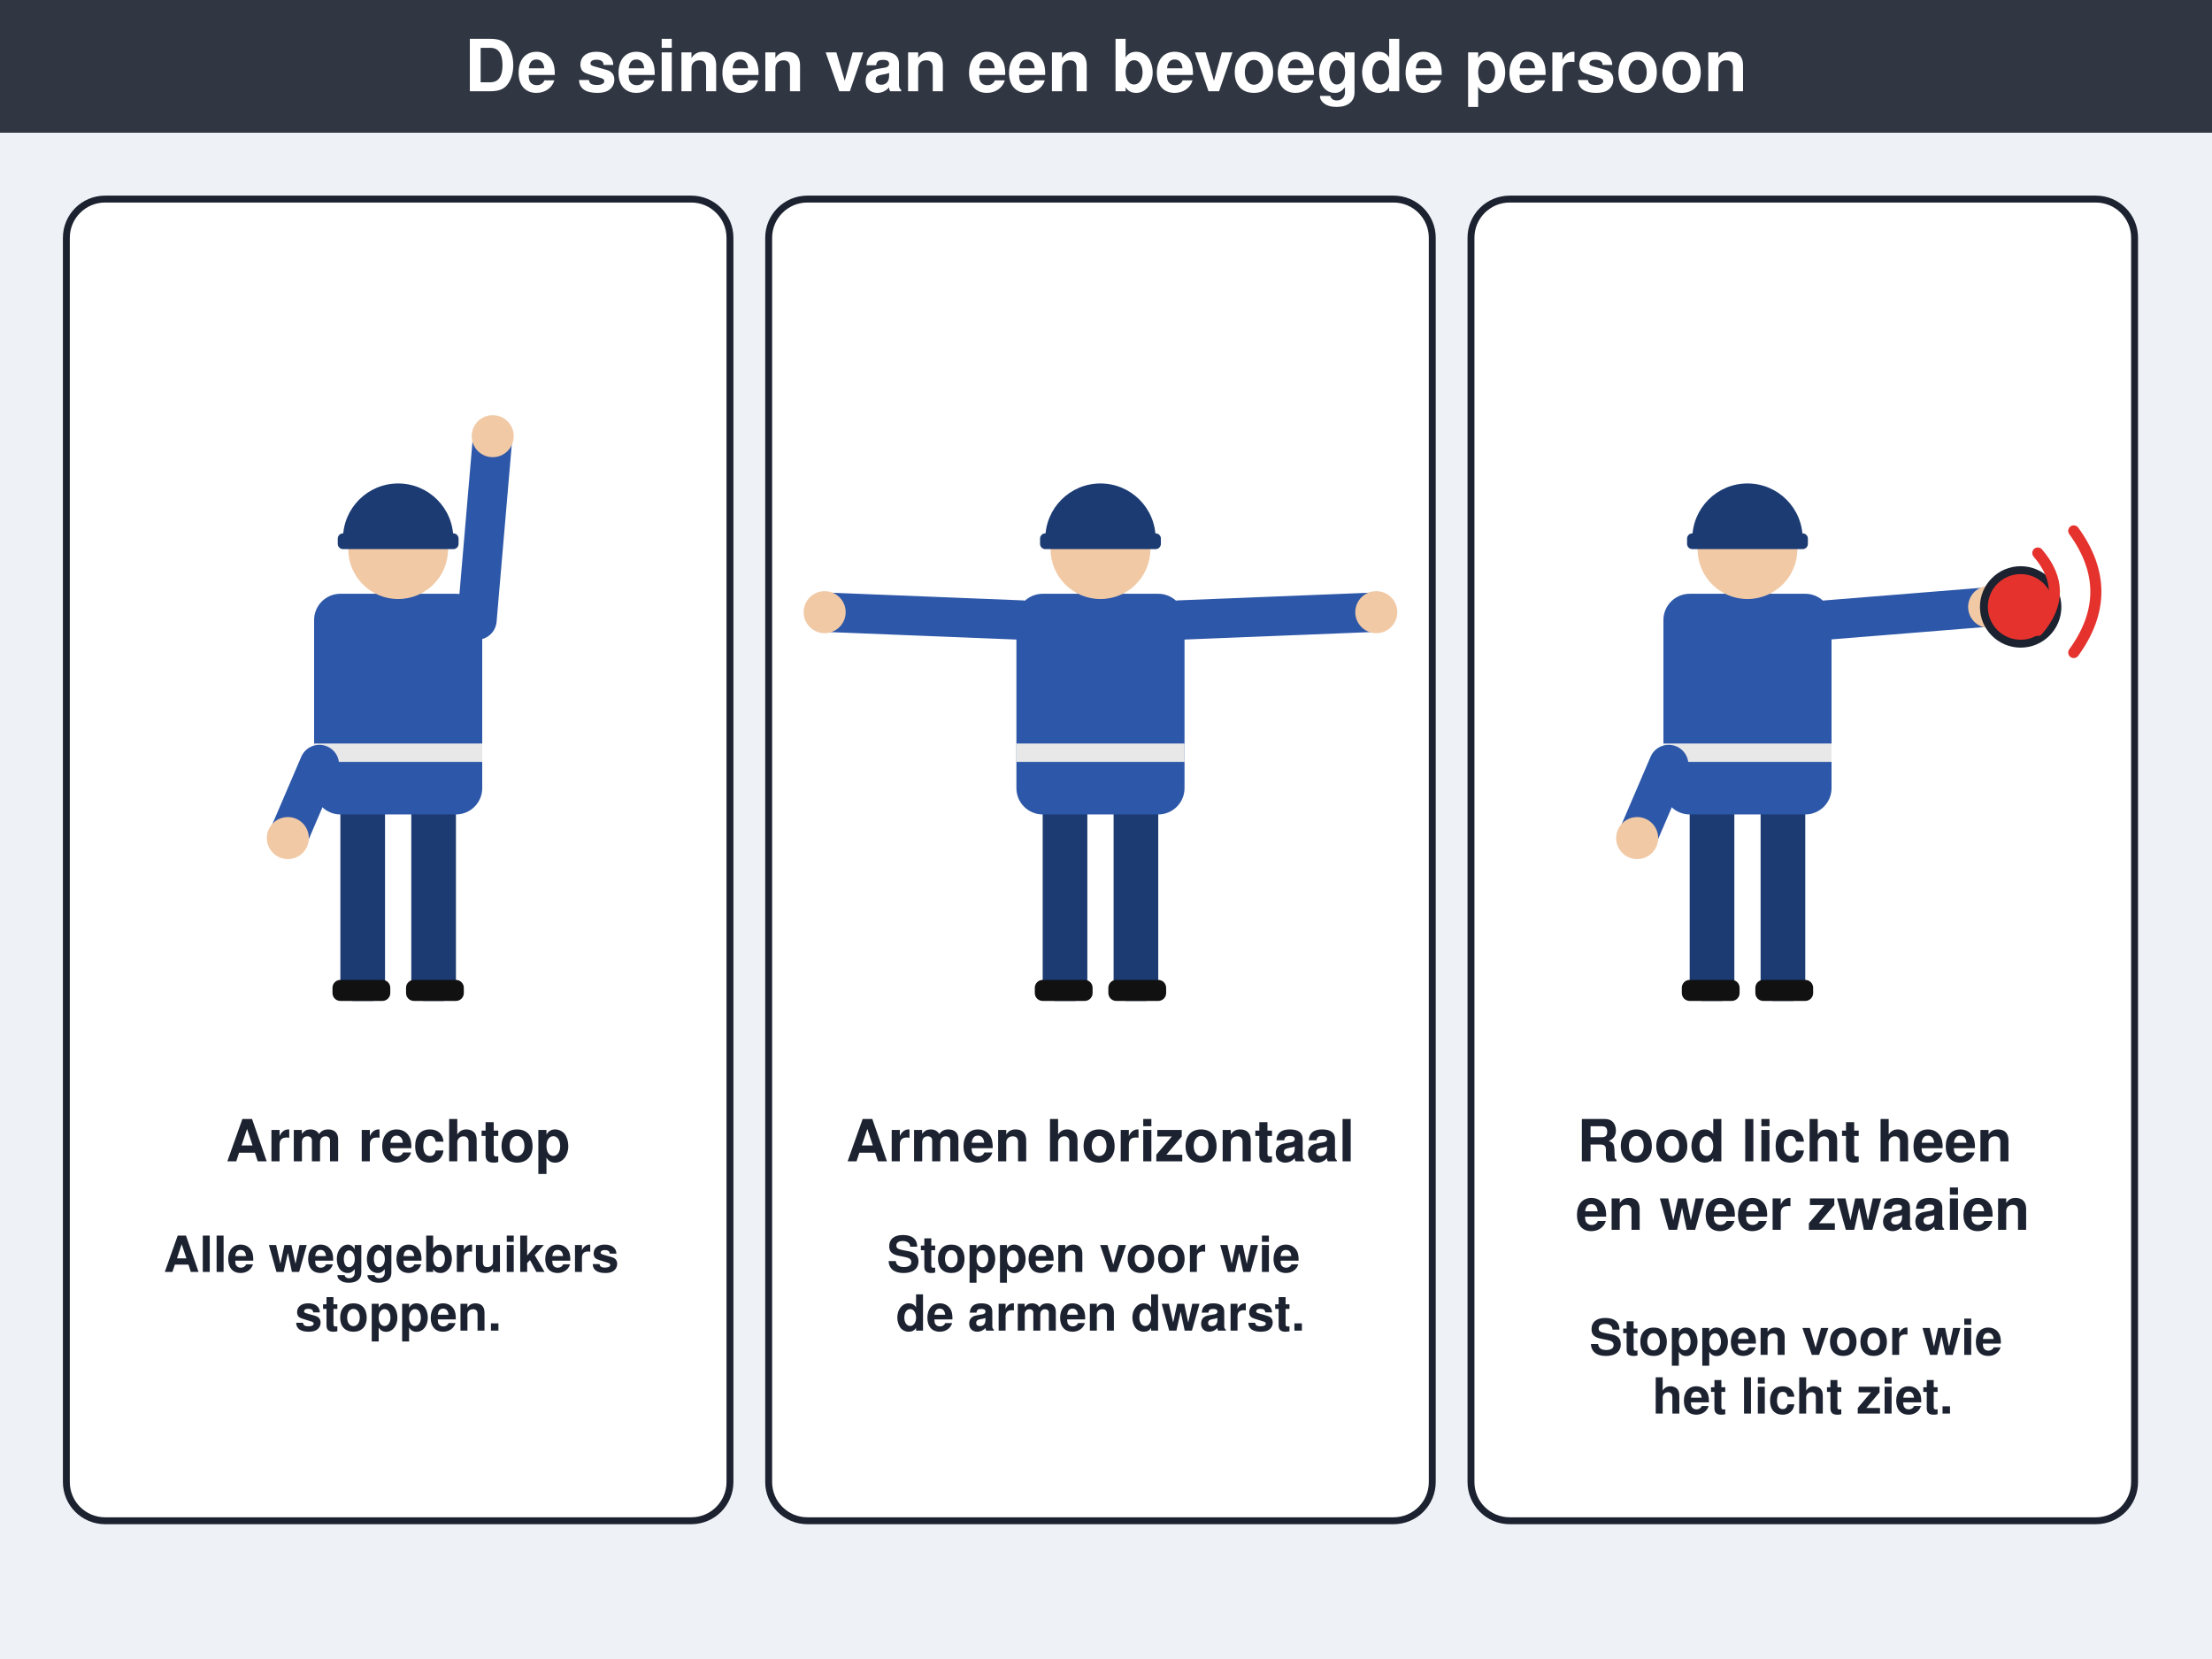
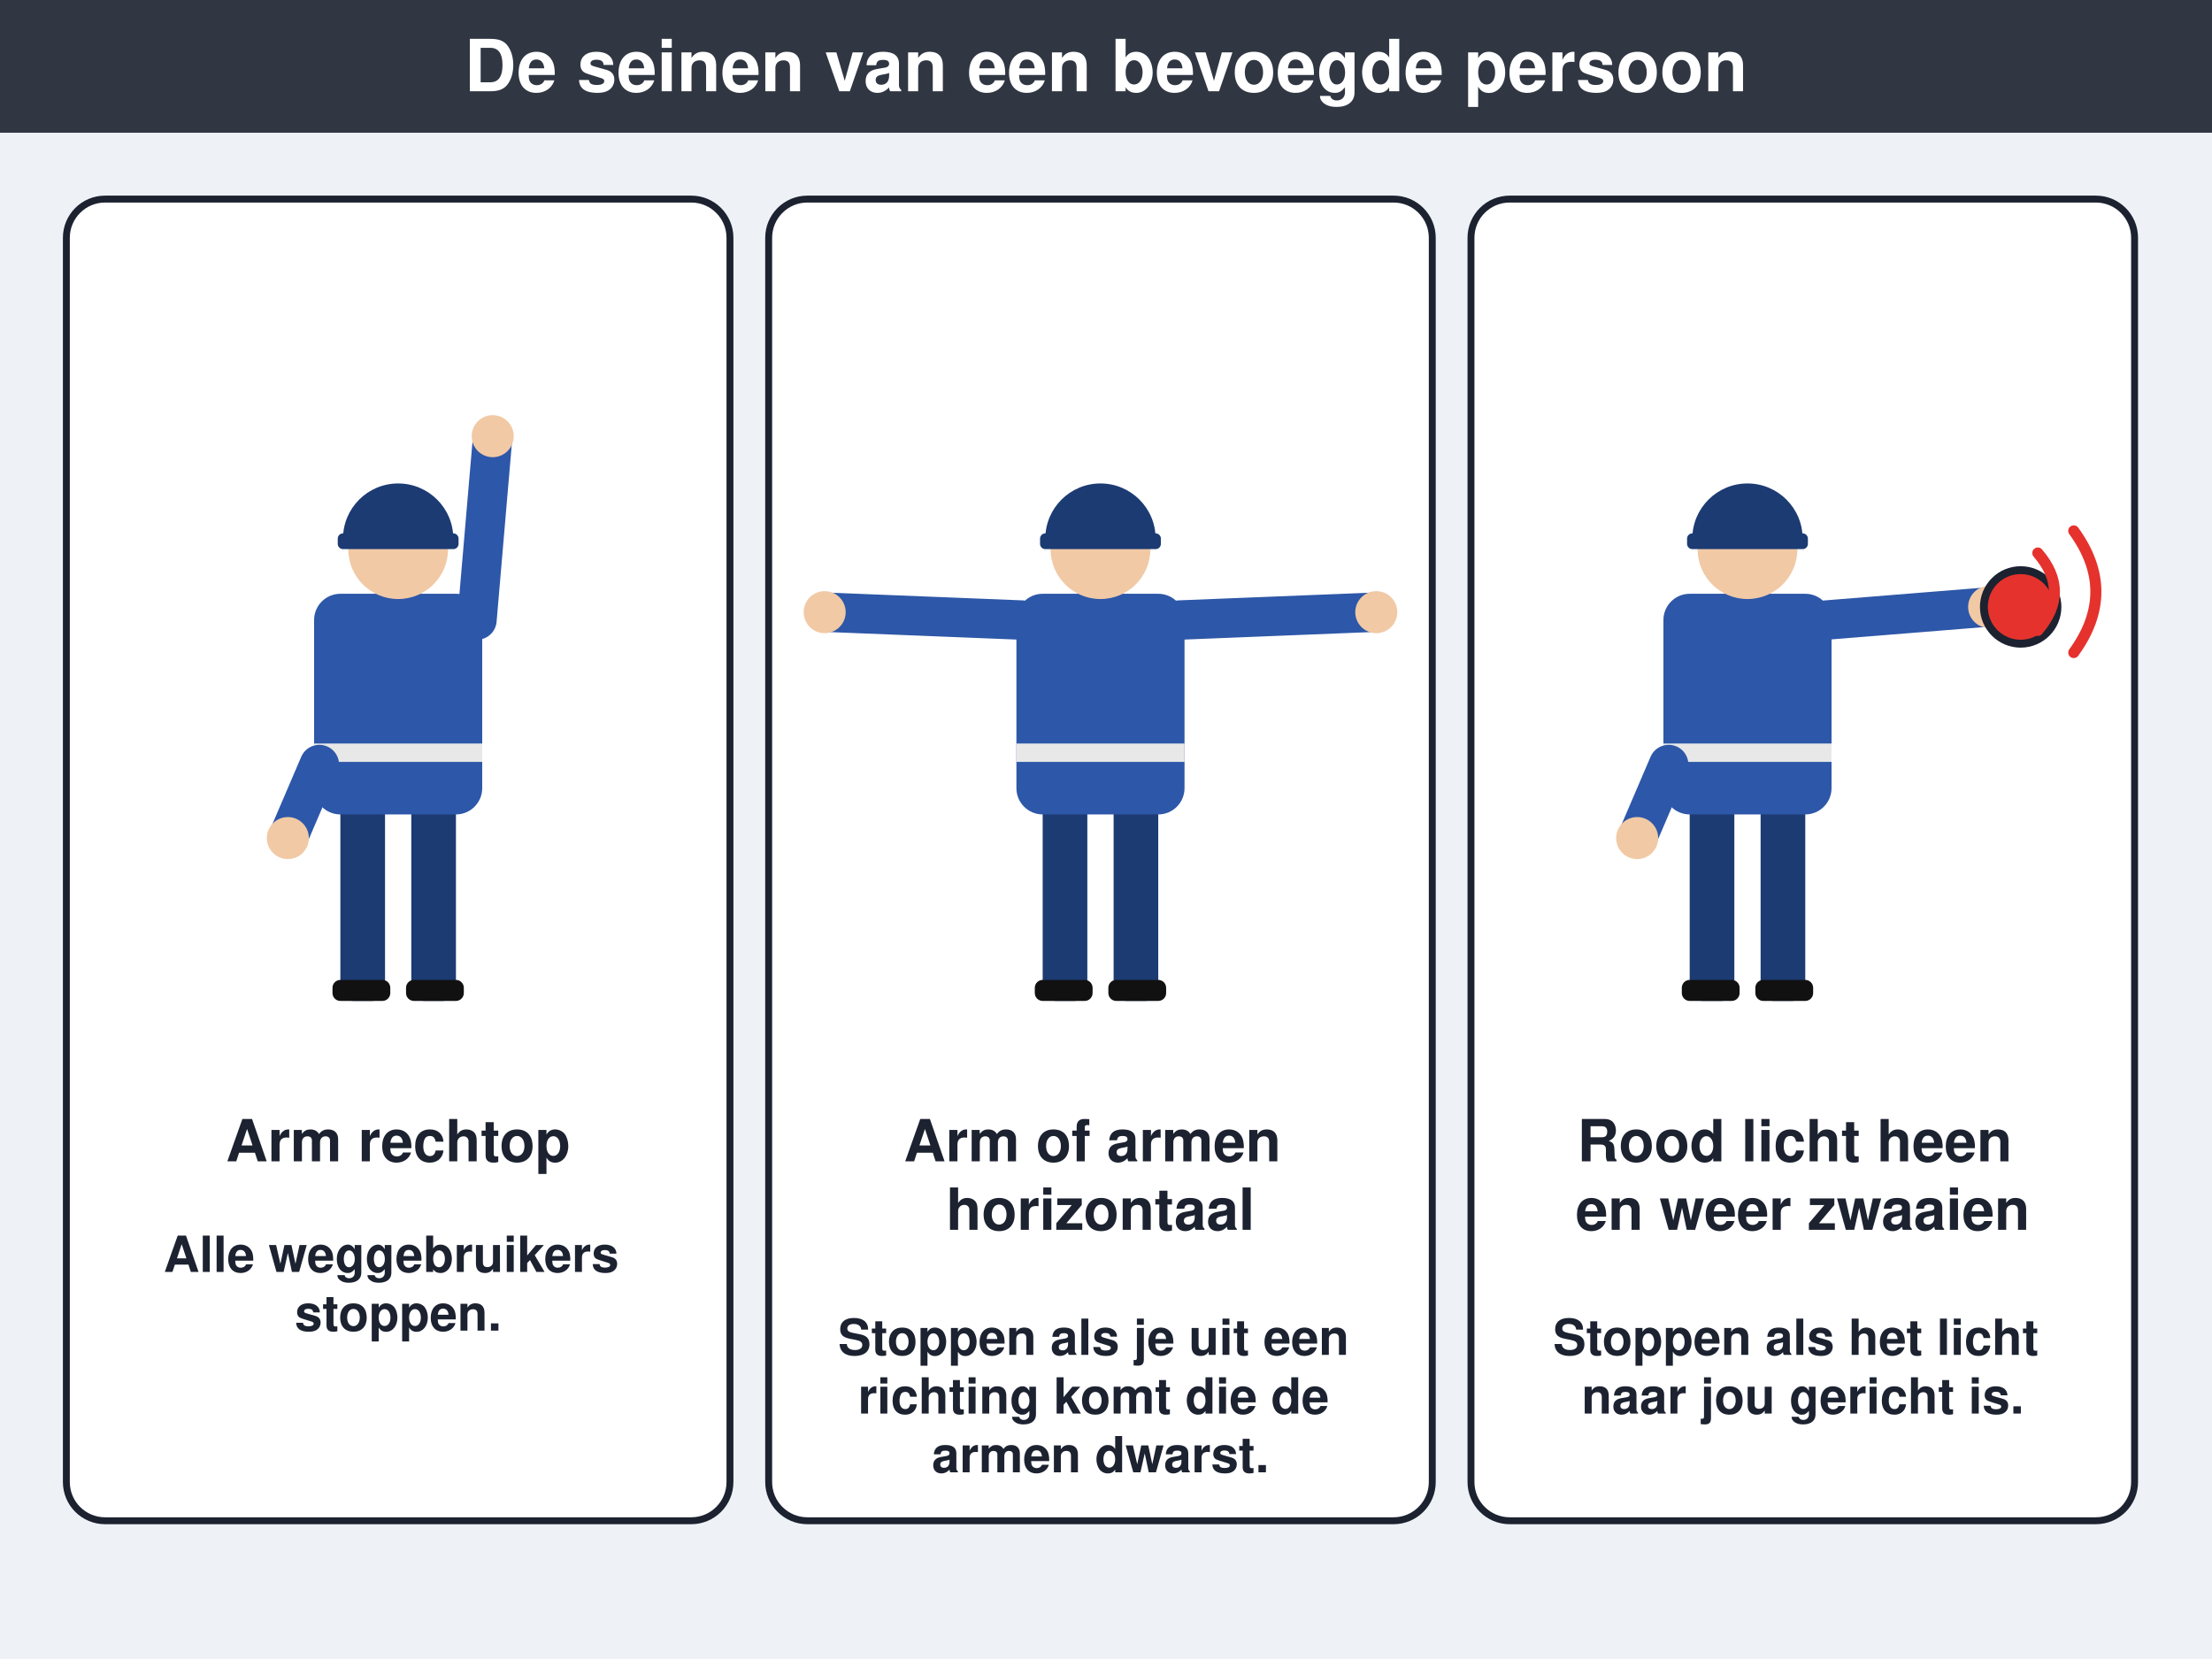
<svg xmlns="http://www.w3.org/2000/svg" viewBox="0 0 800 600" width="800" height="600" role="img" aria-labelledby="t d">
  <rect width="800" height="600" fill="#eef1f6" />
  <rect x="24" y="72" width="240" height="478" rx="14" fill="#fff" stroke="#1c2230" stroke-width="2.5" />
  <g transform="translate(144 362)">
    <rect x="-20.9" y="-76" width="16.15" height="76" rx="4.75" fill="#1c3b73" />
    <rect x="4.75" y="-76" width="16.15" height="76" rx="4.75" fill="#1c3b73" />
    <rect x="-23.75" y="-7.6" width="20.9" height="7.6" rx="2.85" fill="#111" />
    <rect x="2.85" y="-7.6" width="20.9" height="7.6" rx="2.85" fill="#111" />
    <rect x="-30.4" y="-147.25" width="60.8" height="79.8" rx="9.5" fill="#2d57a8" />
    <rect x="-30.4" y="-93.1" width="60.8" height="6.65" fill="#e8e8e8" />
    <line x1="-28.5" y1="-85.5" x2="-39.9" y2="-58.9" stroke="#2d57a8" stroke-width="14.25" stroke-linecap="round" />
    <circle cx="-39.9" cy="-58.9" r="7.6" fill="#f1c9a5" />
    <line x1="28.5" y1="-137.75" x2="34.2" y2="-204.25" stroke="#2d57a8" stroke-width="14.25" stroke-linecap="round" />
    <circle cx="34.2" cy="-204.25" r="7.6" fill="#f1c9a5" />
    <circle cx="0" cy="-163.4" r="18.05" fill="#f1c9a5" />
    <path d="M-19.95,-167.2 a19.95,19.95 0 0 1 39.9,0 z" fill="#1c3b73" />
    <rect x="-21.85" y="-169.1" width="43.7" height="5.7" rx="1.9" fill="#1c3b73" />
  </g>
  <text x="144" y="420" font-family="Segoe UI, Helvetica, Arial, sans-serif" font-size="21" font-weight="800" fill="#1c2230" text-anchor="middle">
    <tspan x="144" dy="0">Arm rechtop</tspan>
  </text>
  <text x="144" y="460" font-family="Segoe UI, Helvetica, Arial, sans-serif" font-size="18" font-weight="600" fill="#1c2230" text-anchor="middle">
    <tspan x="144" dy="0">Alle weggebruikers</tspan>
    <tspan x="144" dy="21.24">stoppen.</tspan>
  </text>
  <rect x="278" y="72" width="240" height="478" rx="14" fill="#fff" stroke="#1c2230" stroke-width="2.5" />
  <g transform="translate(398 362)">
    <rect x="-20.9" y="-76" width="16.15" height="76" rx="4.75" fill="#1c3b73" />
    <rect x="4.75" y="-76" width="16.15" height="76" rx="4.75" fill="#1c3b73" />
    <rect x="-23.75" y="-7.6" width="20.9" height="7.6" rx="2.85" fill="#111" />
    <rect x="2.85" y="-7.6" width="20.9" height="7.6" rx="2.85" fill="#111" />
    <rect x="-30.4" y="-147.25" width="60.8" height="79.8" rx="9.5" fill="#2d57a8" />
    <rect x="-30.4" y="-93.1" width="60.8" height="6.65" fill="#e8e8e8" />
    <line x1="-28.5" y1="-137.75" x2="-99.75" y2="-140.6" stroke="#2d57a8" stroke-width="14.25" stroke-linecap="round" />
    <circle cx="-99.75" cy="-140.6" r="7.6" fill="#f1c9a5" />
    <line x1="28.5" y1="-137.75" x2="99.75" y2="-140.6" stroke="#2d57a8" stroke-width="14.25" stroke-linecap="round" />
    <circle cx="99.75" cy="-140.6" r="7.6" fill="#f1c9a5" />
    <circle cx="0" cy="-163.4" r="18.05" fill="#f1c9a5" />
    <path d="M-19.95,-167.2 a19.95,19.95 0 0 1 39.9,0 z" fill="#1c3b73" />
    <rect x="-21.85" y="-169.1" width="43.7" height="5.7" rx="1.9" fill="#1c3b73" />
  </g>
  <text x="398" y="420" font-family="Segoe UI, Helvetica, Arial, sans-serif" font-size="21" font-weight="800" fill="#1c2230" text-anchor="middle">
-     <tspan x="398" dy="0">Armen horizontaal</tspan>
+     <tspan x="398" dy="0">Arm of armen</tspan>
+     <tspan x="398" dy="24.78">horizontaal</tspan>
  </text>
-   <text x="398" y="460" font-family="Segoe UI, Helvetica, Arial, sans-serif" font-size="18" font-weight="600" fill="#1c2230" text-anchor="middle">
-     <tspan x="398" dy="0">Stoppen voor wie</tspan>
-     <tspan x="398" dy="21.24">de armen dwarst.</tspan>
+   <text x="398" y="490" font-family="Segoe UI, Helvetica, Arial, sans-serif" font-size="18" font-weight="600" fill="#1c2230" text-anchor="middle">
+     <tspan x="398" dy="0">Stoppen als je uit een</tspan>
+     <tspan x="398" dy="21.24">richting komt die de</tspan>
+     <tspan x="398" dy="21.24">armen dwarst.</tspan>
  </text>
  <rect x="532" y="72" width="240" height="478" rx="14" fill="#fff" stroke="#1c2230" stroke-width="2.5" />
  <g transform="translate(632 362)">
    <rect x="-20.9" y="-76" width="16.15" height="76" rx="4.75" fill="#1c3b73" />
    <rect x="4.75" y="-76" width="16.15" height="76" rx="4.75" fill="#1c3b73" />
    <rect x="-23.75" y="-7.6" width="20.9" height="7.6" rx="2.85" fill="#111" />
    <rect x="2.85" y="-7.6" width="20.9" height="7.6" rx="2.85" fill="#111" />
    <rect x="-30.4" y="-147.25" width="60.8" height="79.8" rx="9.5" fill="#2d57a8" />
    <rect x="-30.4" y="-93.1" width="60.8" height="6.65" fill="#e8e8e8" />
    <line x1="-28.5" y1="-85.5" x2="-39.9" y2="-58.9" stroke="#2d57a8" stroke-width="14.25" stroke-linecap="round" />
    <circle cx="-39.9" cy="-58.9" r="7.6" fill="#f1c9a5" />
    <line x1="28.5" y1="-137.75" x2="87.4" y2="-142.5" stroke="#2d57a8" stroke-width="14.25" stroke-linecap="round" />
    <circle cx="87.4" cy="-142.5" r="7.6" fill="#f1c9a5" />
    <circle cx="98.8" cy="-142.5" r="13.3" fill="#e5322d" stroke="#1c2230" stroke-width="2.85" />
    <circle cx="0" cy="-163.4" r="18.05" fill="#f1c9a5" />
    <path d="M-19.95,-167.2 a19.95,19.95 0 0 1 39.9,0 z" fill="#1c3b73" />
    <rect x="-21.85" y="-169.1" width="43.7" height="5.7" rx="1.9" fill="#1c3b73" />
  </g>
  <g fill="none" stroke="#e5322d" stroke-width="4" stroke-linecap="round">
    <path d="M737 200 q12 14 0 28" />
    <path d="M750 192 q16 22 0 44" />
  </g>
  <text x="652" y="420" font-family="Segoe UI, Helvetica, Arial, sans-serif" font-size="21" font-weight="800" fill="#1c2230" text-anchor="middle">
    <tspan x="652" dy="0">Rood licht heen</tspan>
    <tspan x="652" dy="24.78">en weer zwaaien</tspan>
  </text>
  <text x="652" y="490" font-family="Segoe UI, Helvetica, Arial, sans-serif" font-size="18" font-weight="600" fill="#1c2230" text-anchor="middle">
-     <tspan x="652" dy="0">Stoppen voor wie</tspan>
-     <tspan x="652" dy="21.24">het licht ziet.</tspan>
+     <tspan x="652" dy="0">Stoppen als het licht</tspan>
+     <tspan x="652" dy="21.24">naar jou gericht is.</tspan>
  </text>
  <rect x="0" y="0" width="800" height="48" fill="#1c2230" opacity="0.9" />
  <text x="400" y="33" font-family="Segoe UI, Helvetica, Arial, sans-serif" font-size="26" font-weight="700" fill="#fff" text-anchor="middle">
    <tspan x="400" dy="0">De seinen van een bevoegde persoon</tspan>
  </text>
</svg>
